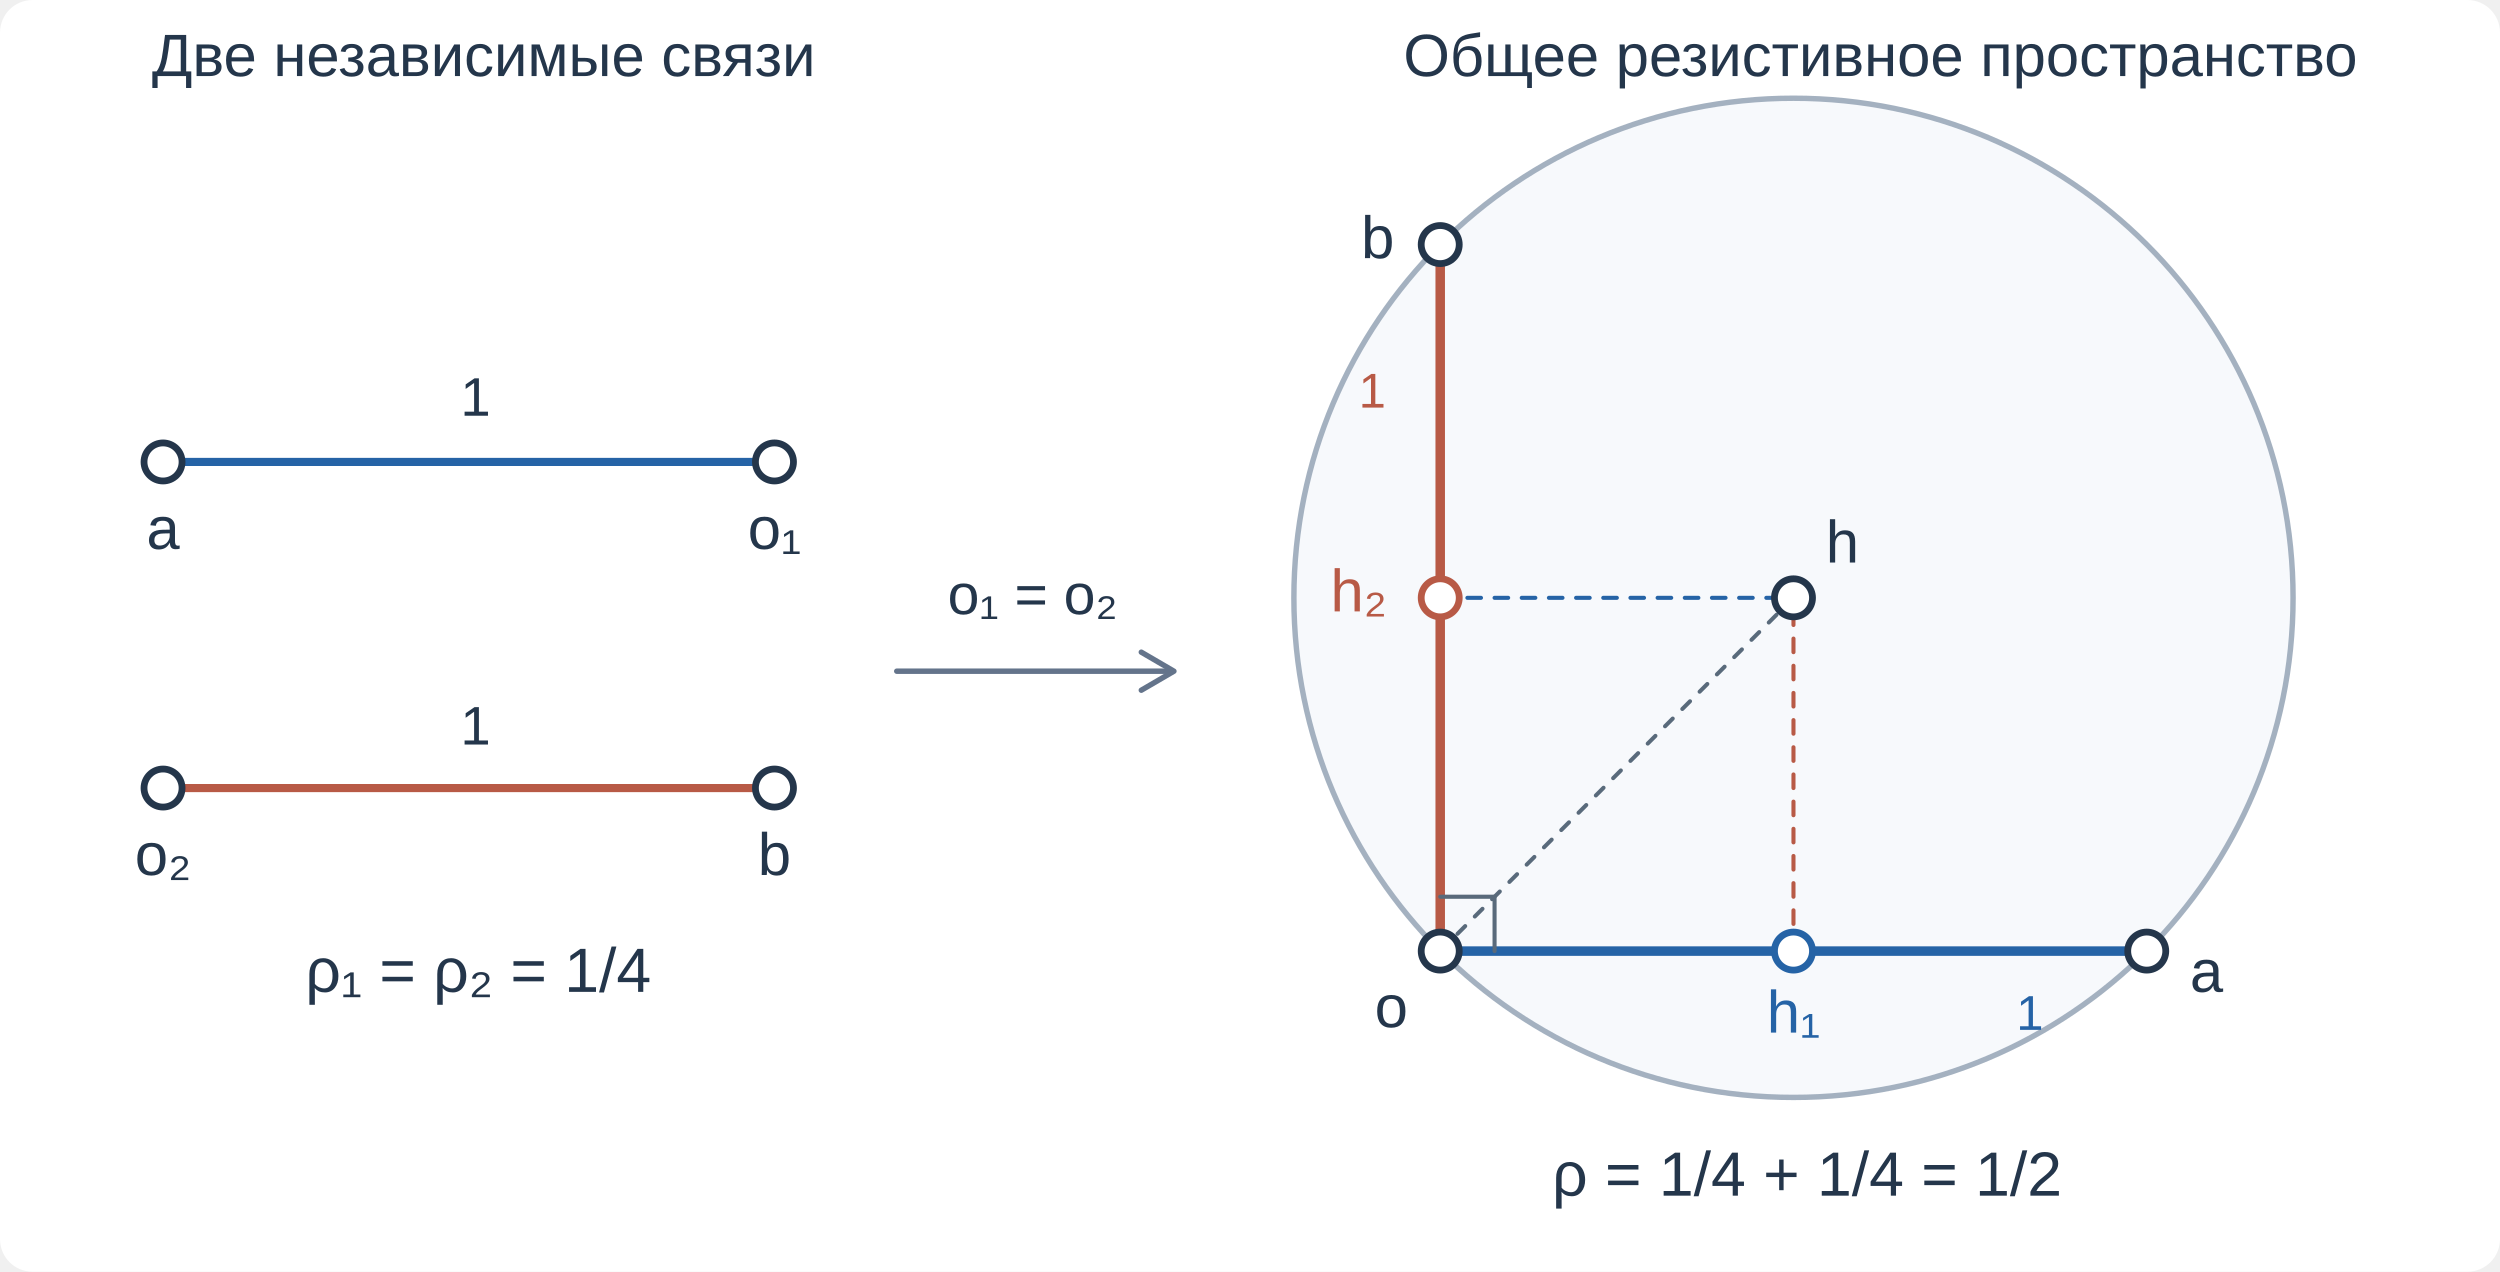
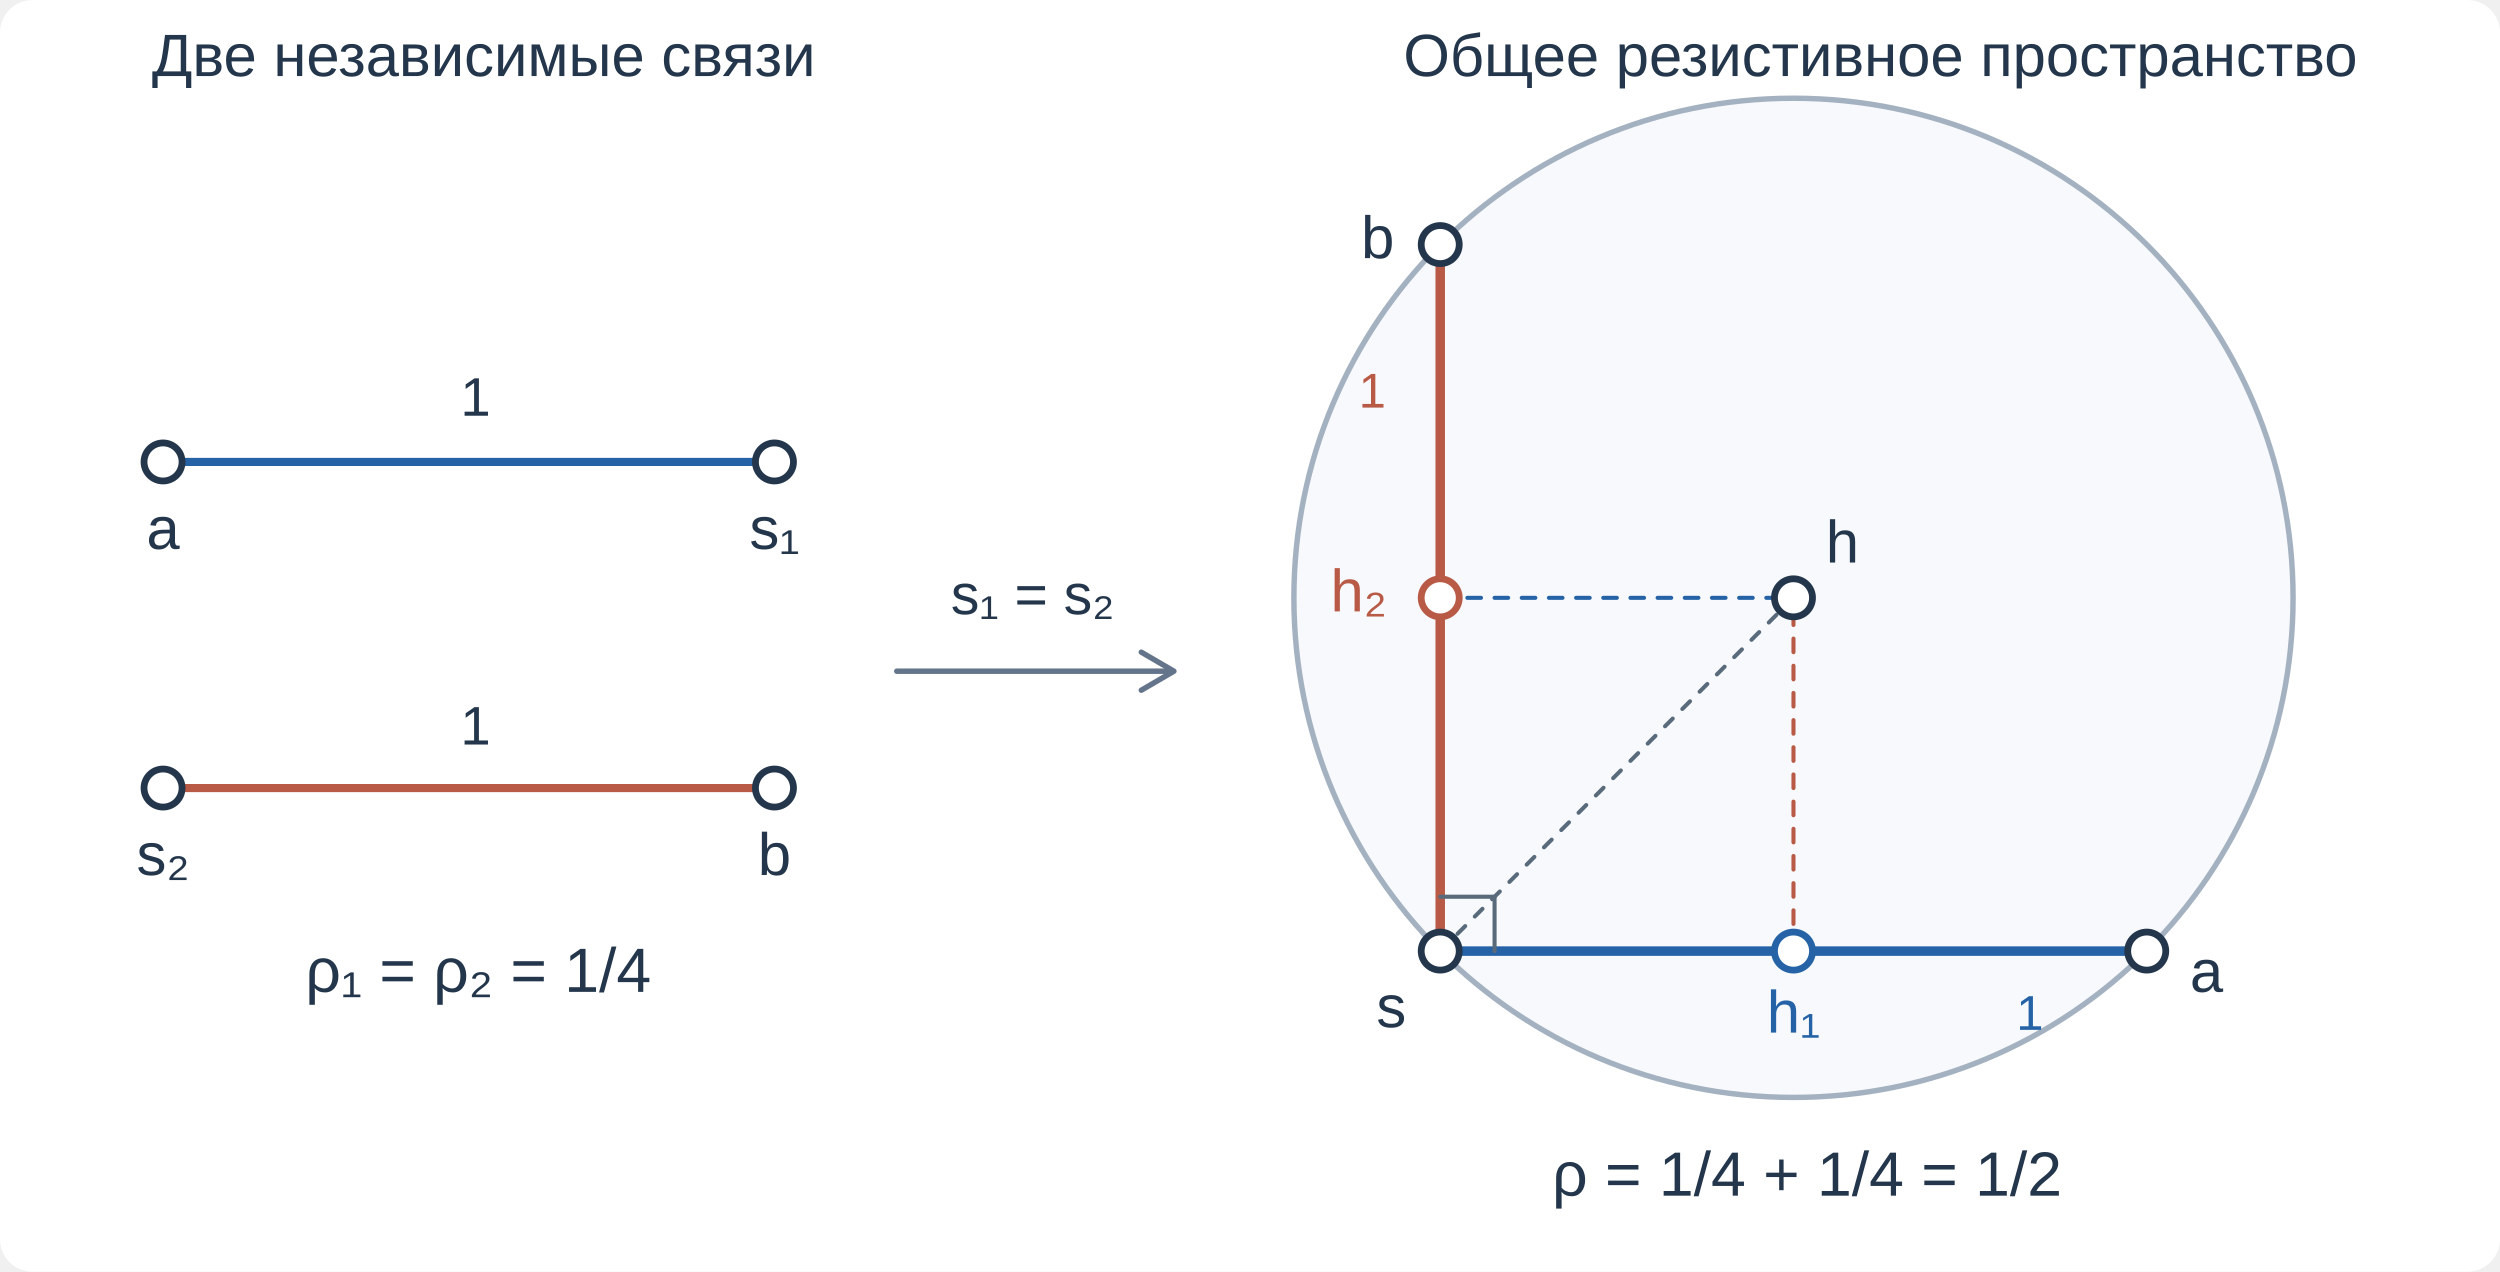
<svg xmlns="http://www.w3.org/2000/svg" width="920" height="468" viewBox="0 0 920 468" role="img" aria-labelledby="title desc">
  <rect width="100%" height="100%" fill="white" rx="12" />
  <g font-family="Arial, DejaVu Sans, sans-serif" stroke-linecap="round" stroke-linejoin="round">
    <text x="178" y="28" text-anchor="middle" font-size="22" fill="#24364b">Две независимые связи</text>
    <text x="692" y="28" text-anchor="middle" font-size="22" fill="#24364b">Общее резистивное пространство</text>
    <path d="M60 170 L285 170" fill="none" stroke="#2563a6" stroke-width="3" />
    <circle cx="60" cy="170" r="7" fill="#fff" stroke="#24364b" stroke-width="2.5" />
    <text x="60" y="202" text-anchor="middle" font-size="22" fill="#24364b">a</text>
    <circle cx="285" cy="170" r="7" fill="#fff" stroke="#24364b" stroke-width="2.5" />
-     <text x="285" y="202" text-anchor="middle" font-size="22" fill="#24364b">o₁</text>
+     <text x="285" y="202" text-anchor="middle" font-size="22" fill="#24364b">s₁</text>
    <text x="175" y="153" text-anchor="middle" font-size="20" fill="#24364b">1</text>
    <path d="M60 290 L285 290" fill="none" stroke="#b85a46" stroke-width="3" />
    <circle cx="60" cy="290" r="7" fill="#fff" stroke="#24364b" stroke-width="2.5" />
-     <text x="60" y="322" text-anchor="middle" font-size="22" fill="#24364b">o₂</text>
+     <text x="60" y="322" text-anchor="middle" font-size="22" fill="#24364b">s₂</text>
    <circle cx="285" cy="290" r="7" fill="#fff" stroke="#24364b" stroke-width="2.5" />
    <text x="285" y="322" text-anchor="middle" font-size="22" fill="#24364b">b</text>
    <text x="175" y="274" text-anchor="middle" font-size="20" fill="#24364b">1</text>
    <text x="176" y="365" text-anchor="middle" font-size="23" fill="#24364b">ρ₁ = ρ₂ = 1/4</text>
-     <text x="380" y="226" text-anchor="middle" font-size="21" fill="#24364b">o₁ = o₂</text>
+     <text x="380" y="226" text-anchor="middle" font-size="21" fill="#24364b">s₁ = s₂</text>
    <path d="M330 247 L430 247" fill="none" stroke="#64748b" stroke-width="2" />
    <path d="M420 240 L432 247 L420 254" fill="none" stroke="#64748b" stroke-width="2" />
    <circle cx="660" cy="220" r="183.848" fill="#f7f9fc" stroke="#a4b1c0" stroke-width="2" />
    <path d="M530 350 L790 350" fill="none" stroke="#2563a6" stroke-width="3.5" />
    <path d="M530 350 L530 90" fill="none" stroke="#b85a46" stroke-width="3.5" />
    <path d="M660 350 L660 220" fill="none" stroke="#b85a46" stroke-width="1.5" stroke-dasharray="5 5" />
    <path d="M530 220 L660 220" fill="none" stroke="#2563a6" stroke-width="1.5" stroke-dasharray="5 5" />
    <path d="M530 350 L660 220" fill="none" stroke="#596a7b" stroke-width="1.5" stroke-dasharray="4 5" />
    <path d="M530 330 H550 V350" fill="none" stroke="#596a7b" stroke-width="1.5" />
    <circle cx="530" cy="350" r="7" fill="#fff" stroke="#24364b" stroke-width="2.5" />
-     <text x="512" y="378" text-anchor="middle" font-size="22" fill="#24364b">o</text>
+     <text x="512" y="378" text-anchor="middle" font-size="22" fill="#24364b">s</text>
    <circle cx="790" cy="350" r="7" fill="#fff" stroke="#24364b" stroke-width="2.5" />
    <text x="812" y="365" text-anchor="middle" font-size="22" fill="#24364b">a</text>
    <circle cx="530" cy="90" r="7" fill="#fff" stroke="#24364b" stroke-width="2.5" />
    <text x="507" y="95" text-anchor="middle" font-size="22" fill="#24364b">b</text>
    <circle cx="660" cy="350" r="7" fill="#fff" stroke="#2563a6" stroke-width="2.5" />
    <text x="660" y="380" text-anchor="middle" font-size="22" fill="#2563a6">h₁</text>
    <circle cx="530" cy="220" r="7" fill="#fff" stroke="#b85a46" stroke-width="2.5" />
    <text x="500" y="225" text-anchor="middle" font-size="22" fill="#b85a46">h₂</text>
    <circle cx="660" cy="220" r="7" fill="#fff" stroke="#24364b" stroke-width="2.5" />
    <text x="678" y="207" text-anchor="middle" font-size="22" fill="#24364b">h</text>
    <text x="747" y="379" text-anchor="middle" font-size="18" fill="#2563a6">1</text>
    <text x="505" y="150" text-anchor="middle" font-size="18" fill="#b85a46">1</text>
    <text x="665" y="440" text-anchor="middle" font-size="23" fill="#24364b">ρ = 1/4 + 1/4 = 1/2</text>
  </g>
</svg>
